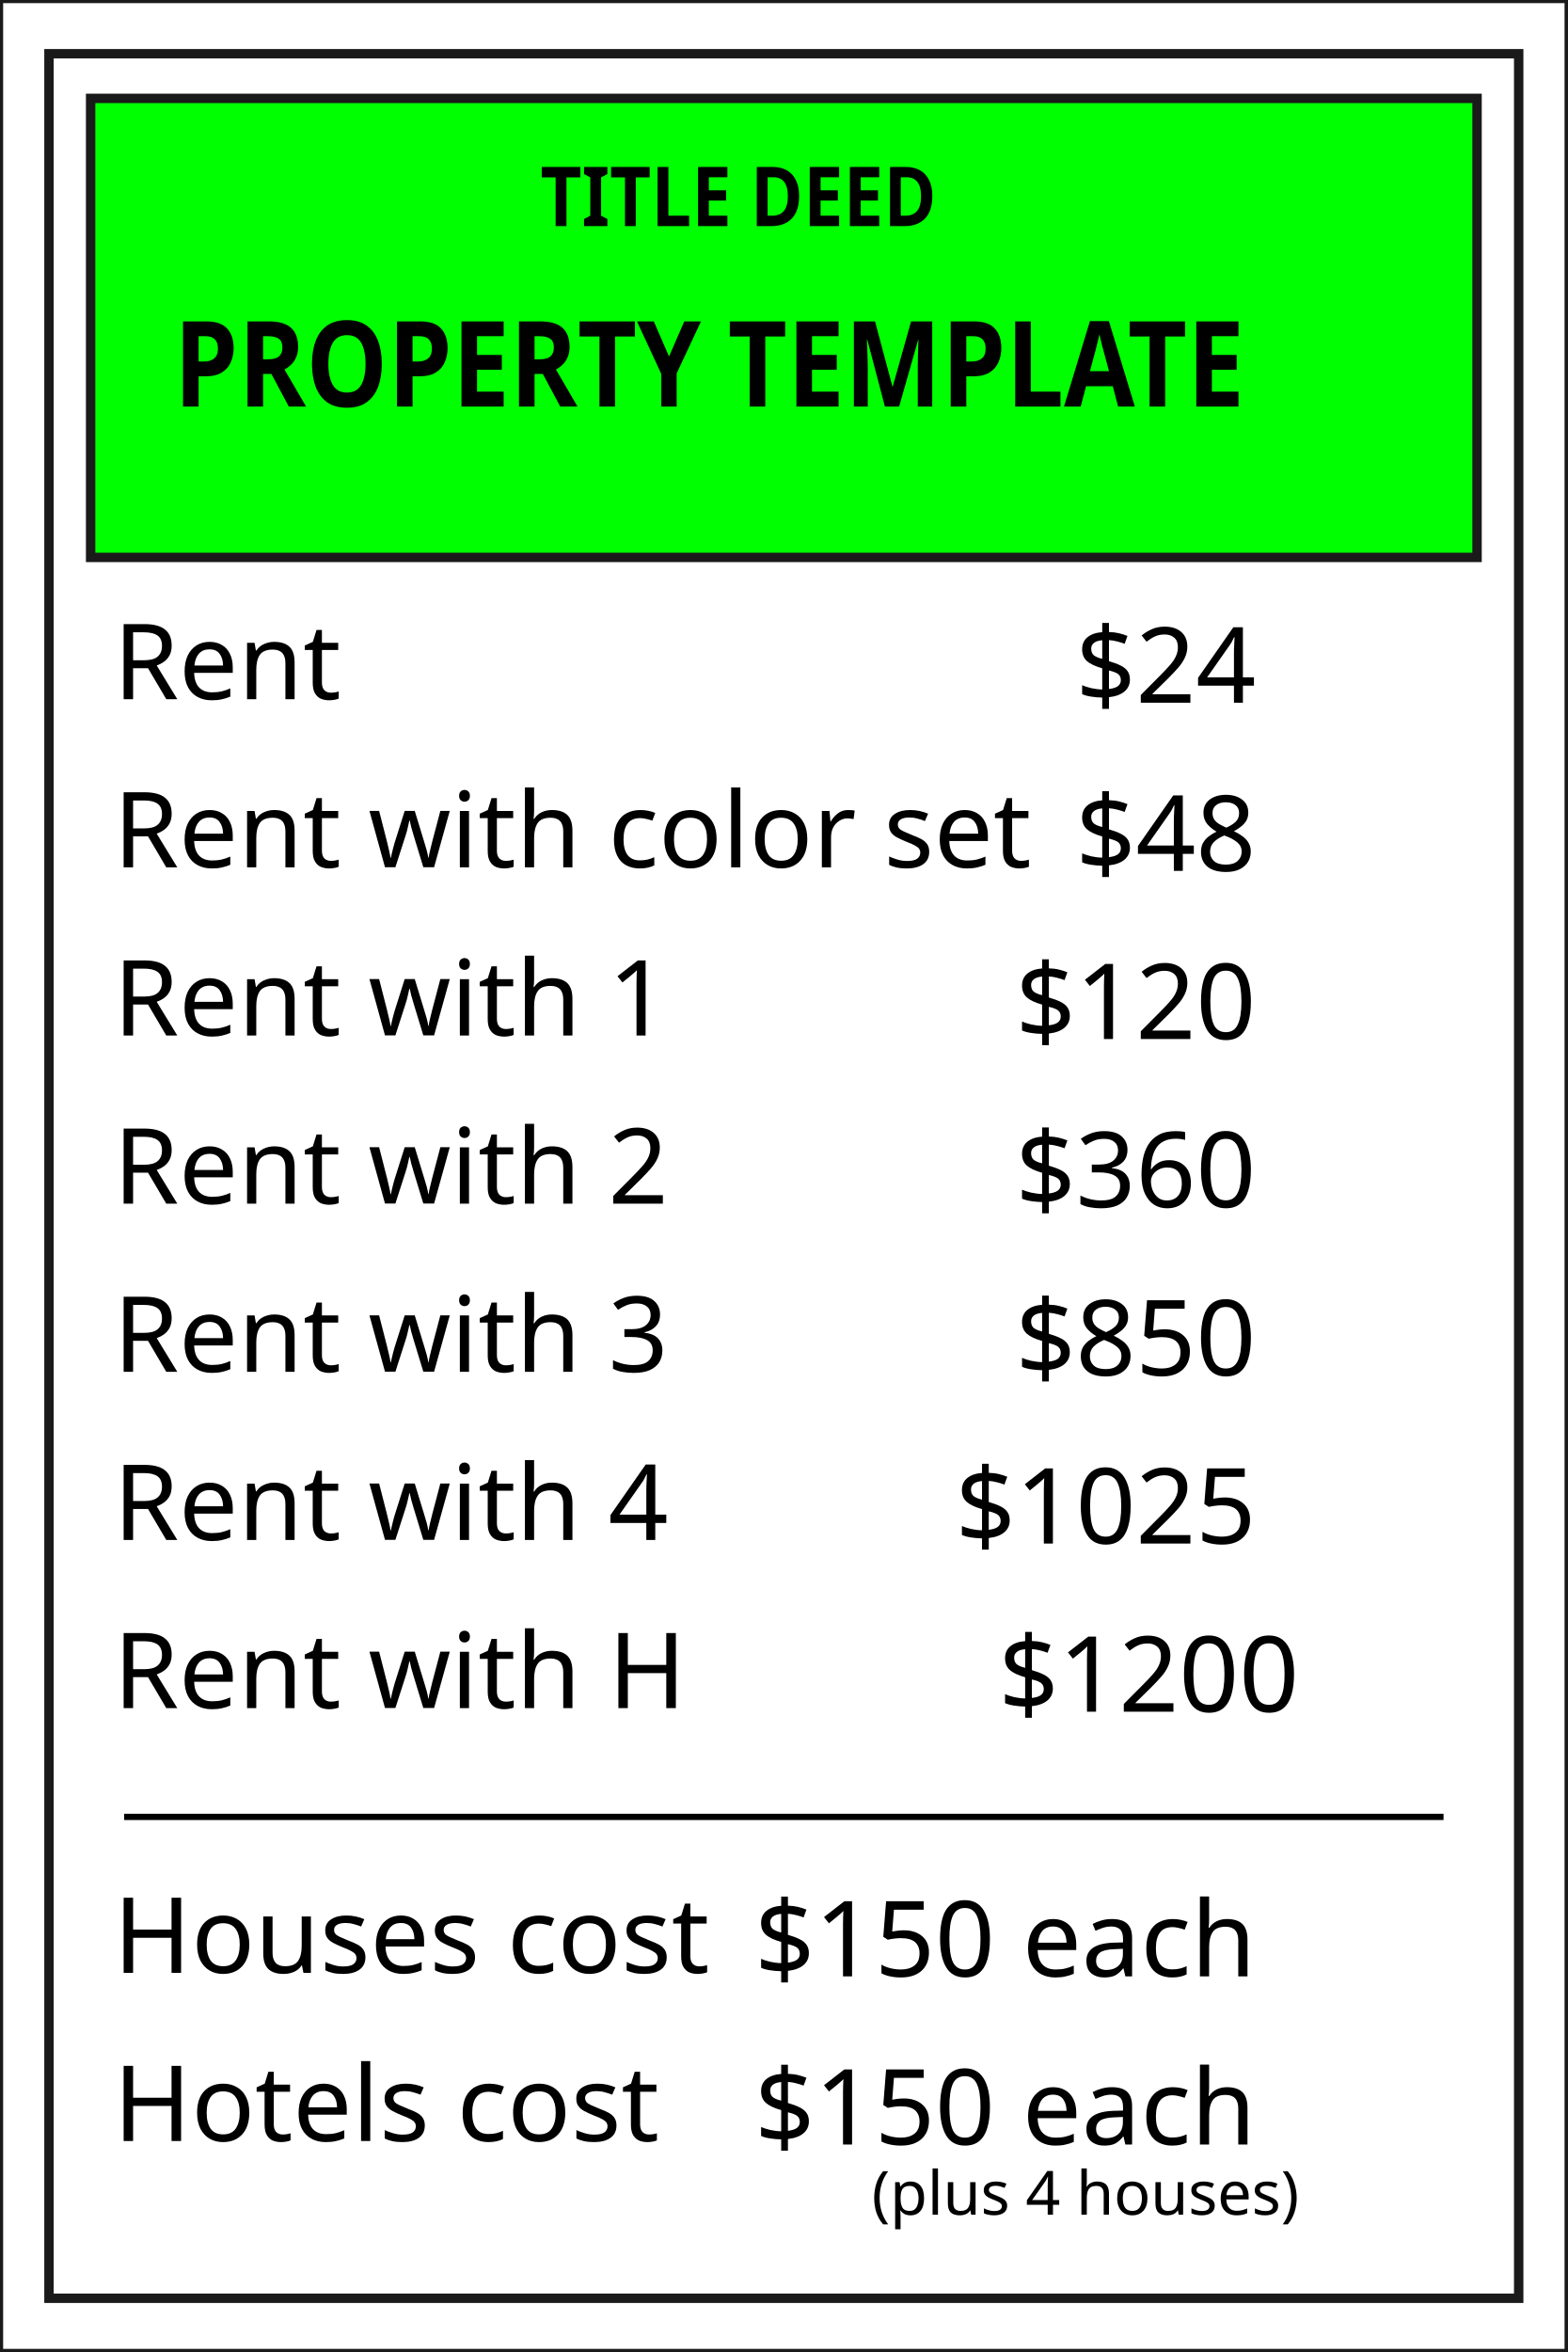
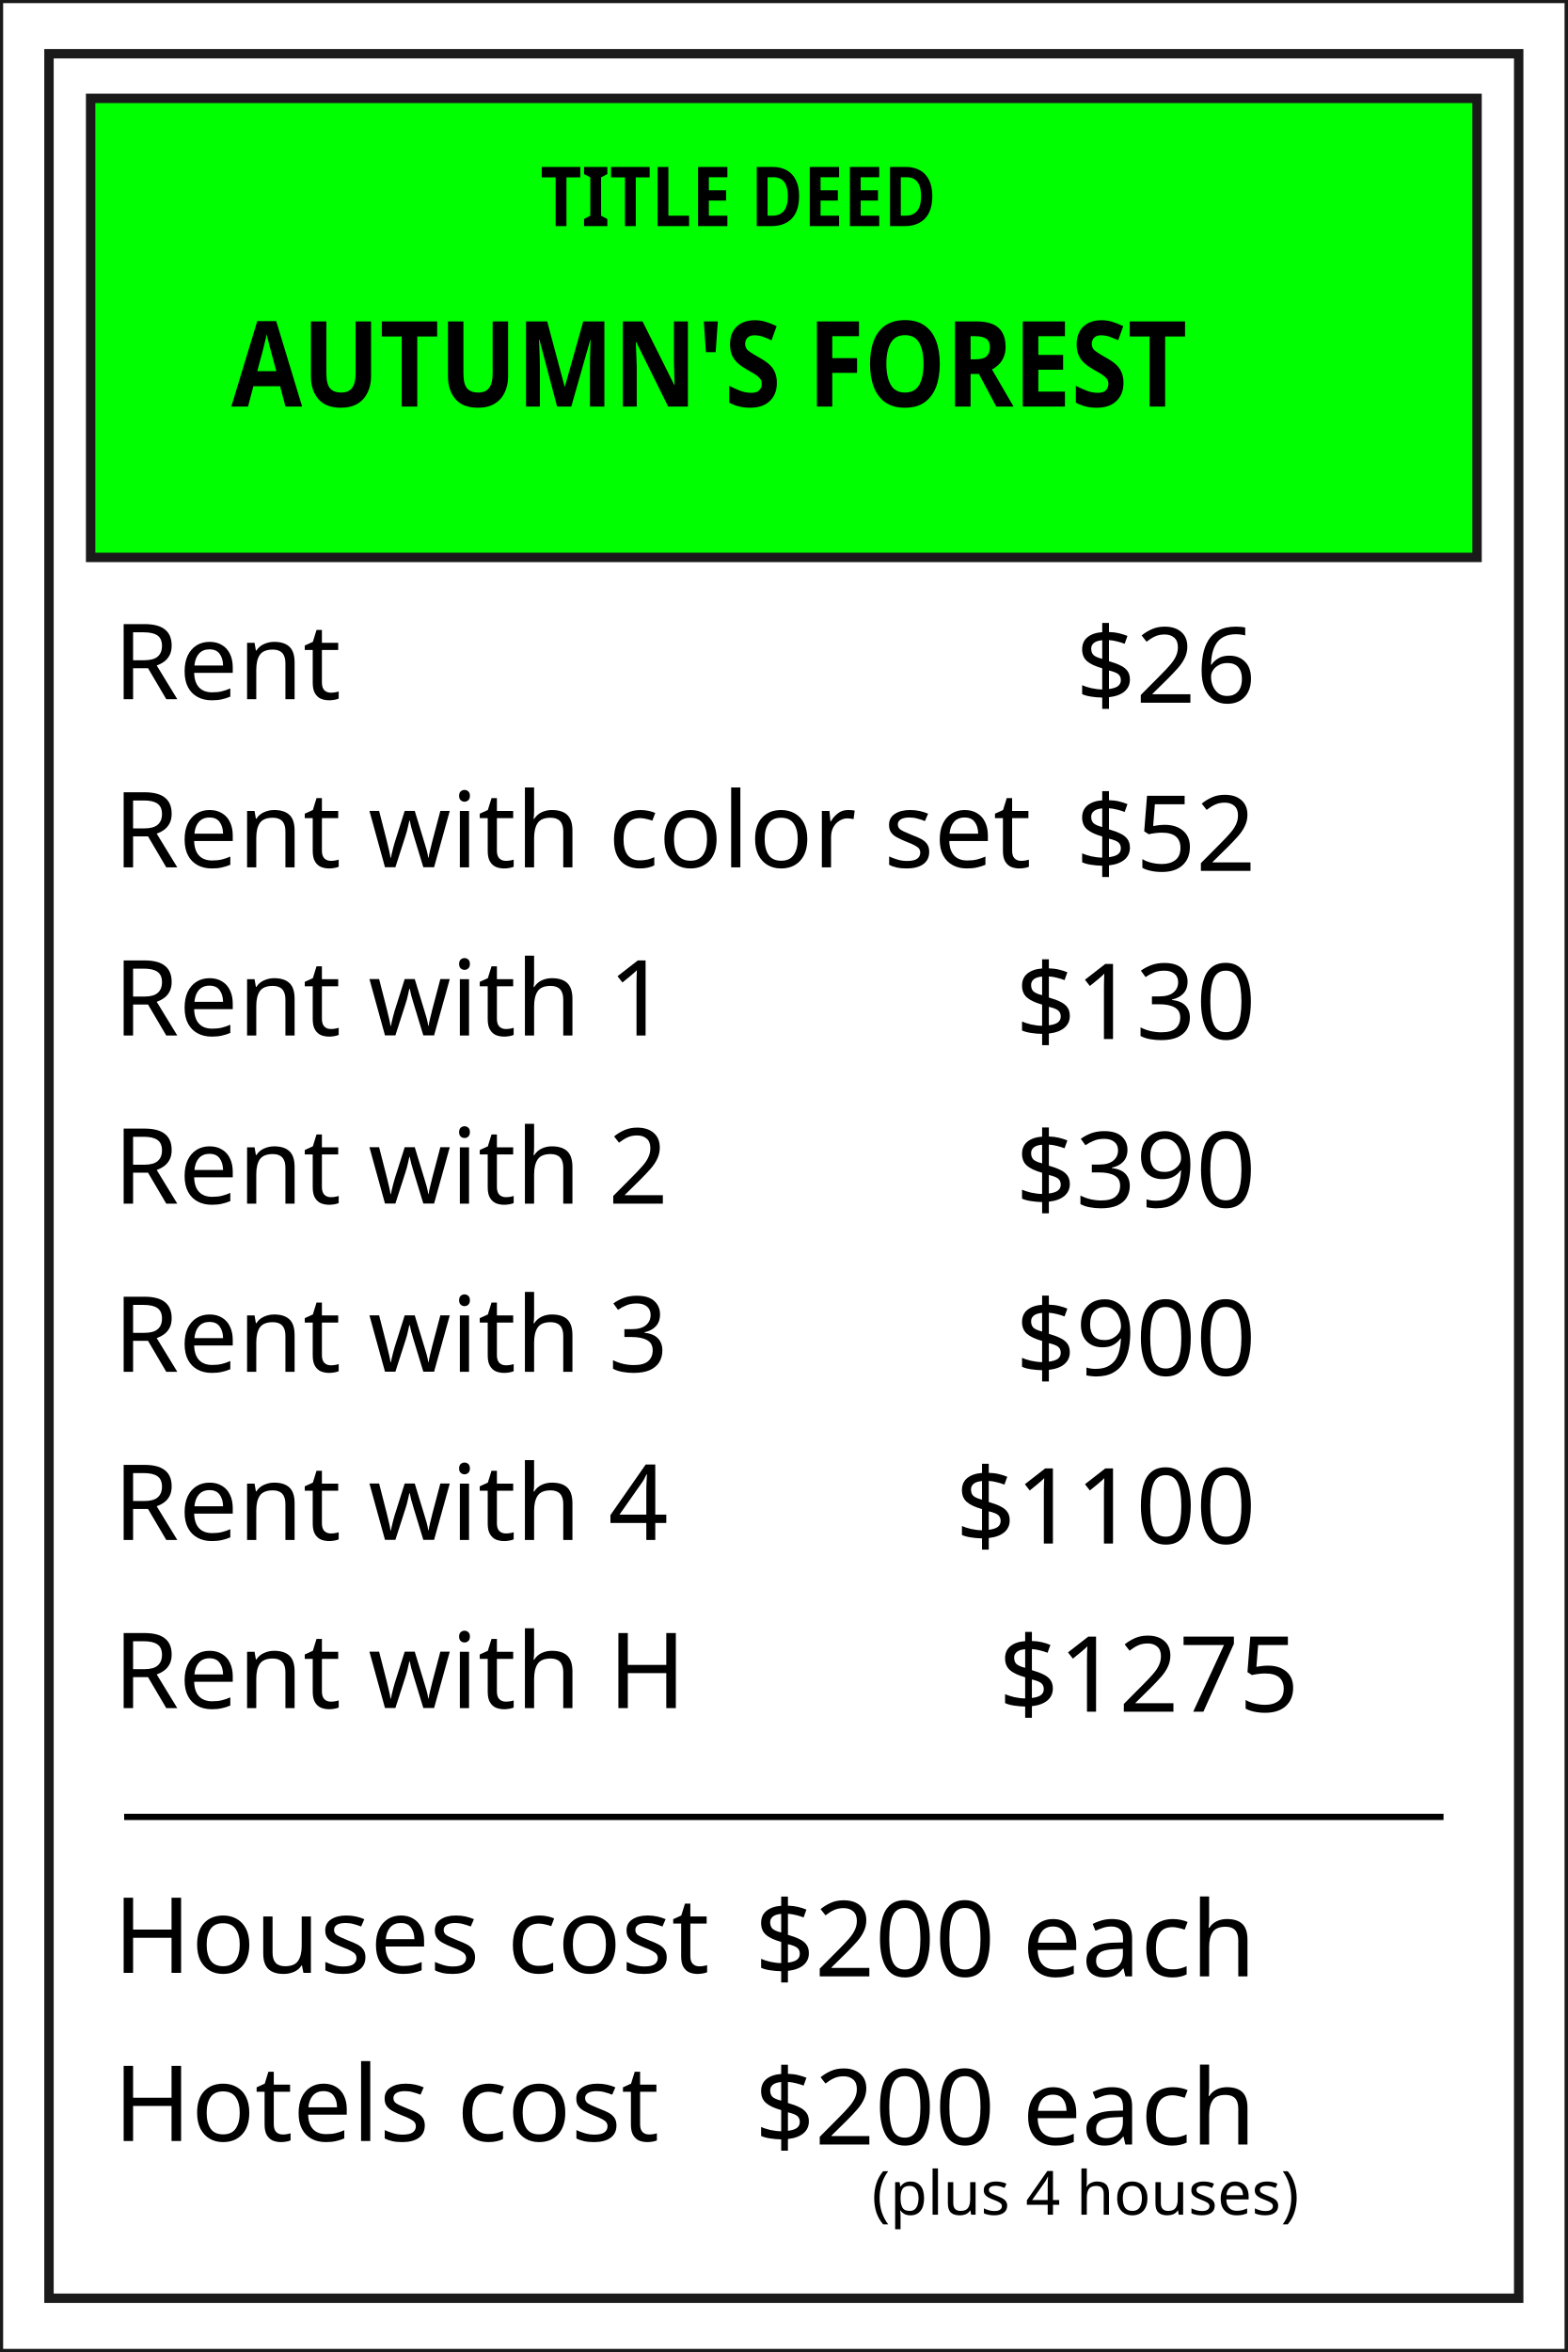
<svg xmlns="http://www.w3.org/2000/svg" width="200mm" height="300mm" viewBox="0 0 200 300" version="1.1" id="svg1">
  <defs id="defs1">
    <linearGradient id="swatch1">
      <stop style="stop-color:#ffff00;stop-opacity:1;" offset="0" id="stop1" />
    </linearGradient>
  </defs>
  <g id="layer1">
    <rect style="fill:#ffffff;stroke:#1a1a1a;stroke-width:0.8;paint-order:markers fill stroke" id="rect2" width="200" height="300" x="0" y="0" />
    <rect style="fill:none;stroke:#1a1a1a;stroke-width:1.2;stroke-dasharray:none;paint-order:stroke fill markers" id="rect1" width="187.501" height="286.291" x="6.249" y="6.854" />
    <rect style="fill:#00ff00;stroke:#1a1a1a;stroke-width:1.2;stroke-dasharray:none;paint-order:markers fill stroke;fill-opacity:1" id="rect1-3" width="176.875" height="58.551" x="11.562" y="12.548" />
    <g id="g17" transform="translate(0.9512508,3.604096)">
      <text xml:space="preserve" style="font-style:normal;font-weight:normal;font-size:10.583px;line-height:1.6;font-family:sans-serif;fill:#000000;fill-opacity:1;stroke:none;stroke-width:0.265" x="13.529" y="85.576" id="text1">
        <tspan id="tspan38" x="13.529" y="85.576" style="font-style:normal;font-variant:normal;font-weight:normal;font-stretch:normal;font-size:13.406px;line-height:1.6;font-family:Sans;-inkscape-font-specification:'Sans, Normal';font-variant-ligatures:normal;font-variant-caps:normal;font-variant-numeric:normal;font-variant-east-asian:normal">Rent</tspan>
        <tspan id="tspan39" x="13.529" y="107.025" style="font-style:normal;font-variant:normal;font-weight:normal;font-stretch:normal;font-size:13.406px;line-height:1.6;font-family:Sans;-inkscape-font-specification:'Sans, Normal';font-variant-ligatures:normal;font-variant-caps:normal;font-variant-numeric:normal;font-variant-east-asian:normal">Rent with color set</tspan>
        <tspan id="tspan40" x="13.529" y="128.474" style="font-style:normal;font-variant:normal;font-weight:normal;font-stretch:normal;font-size:13.406px;line-height:1.6;font-family:Sans;-inkscape-font-specification:'Sans, Normal';font-variant-ligatures:normal;font-variant-caps:normal;font-variant-numeric:normal;font-variant-east-asian:normal">Rent with 1</tspan>
        <tspan id="tspan41" x="13.529" y="149.923" style="font-style:normal;font-variant:normal;font-weight:normal;font-stretch:normal;font-size:13.406px;line-height:1.6;font-family:Sans;-inkscape-font-specification:'Sans, Normal';font-variant-ligatures:normal;font-variant-caps:normal;font-variant-numeric:normal;font-variant-east-asian:normal">Rent with 2</tspan>
        <tspan id="tspan42" x="13.529" y="171.372" style="font-style:normal;font-variant:normal;font-weight:normal;font-stretch:normal;font-size:13.406px;line-height:1.6;font-family:Sans;-inkscape-font-specification:'Sans, Normal';font-variant-ligatures:normal;font-variant-caps:normal;font-variant-numeric:normal;font-variant-east-asian:normal">Rent with 3</tspan>
        <tspan id="tspan43" x="13.529" y="192.821" style="font-style:normal;font-variant:normal;font-weight:normal;font-stretch:normal;font-size:13.406px;line-height:1.6;font-family:Sans;-inkscape-font-specification:'Sans, Normal';font-variant-ligatures:normal;font-variant-caps:normal;font-variant-numeric:normal;font-variant-east-asian:normal">Rent with 4</tspan>
        <tspan id="tspan44" x="13.529" y="214.27" style="font-style:normal;font-variant:normal;font-weight:normal;font-stretch:normal;font-size:13.406px;line-height:1.6;font-family:Sans;-inkscape-font-specification:'Sans, Normal';font-variant-ligatures:normal;font-variant-caps:normal;font-variant-numeric:normal;font-variant-east-asian:normal">Rent with H</tspan>
      </text>
      <text xml:space="preserve" style="font-style:normal;font-weight:normal;font-size:10.583px;line-height:1.6;font-family:sans-serif;text-align:end;text-anchor:end;fill:#000000;fill-opacity:1;stroke:none;stroke-width:0.265" x="184.047" y="86.026" id="text11">
-         <tspan id="tspan11" style="font-style:normal;font-variant:normal;font-weight:normal;font-stretch:normal;font-size:13.406px;line-height:1.6;font-family:Sans;-inkscape-font-specification:'Sans, Normal';font-variant-ligatures:normal;font-variant-caps:normal;font-variant-numeric:normal;font-variant-east-asian:normal;text-align:end;text-anchor:end;stroke-width:0.265" x="184.047" y="86.026">$24</tspan>
-         <tspan style="font-style:normal;font-variant:normal;font-weight:normal;font-stretch:normal;font-size:13.406px;line-height:1.6;font-family:Sans;-inkscape-font-specification:'Sans, Normal';font-variant-ligatures:normal;font-variant-caps:normal;font-variant-numeric:normal;font-variant-east-asian:normal;text-align:end;text-anchor:end;stroke-width:0.265" x="184.047" y="107.475" id="tspan12">$48</tspan>
-         <tspan style="font-style:normal;font-variant:normal;font-weight:normal;font-stretch:normal;font-size:13.406px;line-height:1.6;font-family:Sans;-inkscape-font-specification:'Sans, Normal';font-variant-ligatures:normal;font-variant-caps:normal;font-variant-numeric:normal;font-variant-east-asian:normal;text-align:end;text-anchor:end;stroke-width:0.265" x="184.047" y="128.924" id="tspan13">$120</tspan>
-         <tspan style="font-style:normal;font-variant:normal;font-weight:normal;font-stretch:normal;font-size:13.406px;line-height:1.6;font-family:Sans;-inkscape-font-specification:'Sans, Normal';font-variant-ligatures:normal;font-variant-caps:normal;font-variant-numeric:normal;font-variant-east-asian:normal;text-align:end;text-anchor:end;stroke-width:0.265" x="184.047" y="150.373" id="tspan14">$360</tspan>
-         <tspan style="font-style:normal;font-variant:normal;font-weight:normal;font-stretch:normal;font-size:13.406px;line-height:1.6;font-family:Sans;-inkscape-font-specification:'Sans, Normal';font-variant-ligatures:normal;font-variant-caps:normal;font-variant-numeric:normal;font-variant-east-asian:normal;text-align:end;text-anchor:end;stroke-width:0.265" x="184.047" y="171.822" id="tspan15">$850</tspan>
-         <tspan style="font-style:normal;font-variant:normal;font-weight:normal;font-stretch:normal;font-size:13.406px;line-height:1.6;font-family:Sans;-inkscape-font-specification:'Sans, Normal';font-variant-ligatures:normal;font-variant-caps:normal;font-variant-numeric:normal;font-variant-east-asian:normal;text-align:end;text-anchor:end;stroke-width:0.265" x="184.047" y="193.271" id="tspan16">$1025</tspan>
-         <tspan style="font-style:normal;font-variant:normal;font-weight:normal;font-stretch:normal;font-size:13.406px;line-height:1.6;font-family:Sans;-inkscape-font-specification:'Sans, Normal';font-variant-ligatures:normal;font-variant-caps:normal;font-variant-numeric:normal;font-variant-east-asian:normal;text-align:end;text-anchor:end;stroke-width:0.265" x="184.047" y="214.72" id="tspan17">$1200</tspan>
+         <tspan id="tspan11" style="font-style:normal;font-variant:normal;font-weight:normal;font-stretch:normal;font-size:13.406px;line-height:1.6;font-family:Sans;-inkscape-font-specification:'Sans, Normal';font-variant-ligatures:normal;font-variant-caps:normal;font-variant-numeric:normal;font-variant-east-asian:normal;text-align:end;text-anchor:end;stroke-width:0.265" x="184.047" y="86.026">$26</tspan>
+         <tspan style="font-style:normal;font-variant:normal;font-weight:normal;font-stretch:normal;font-size:13.406px;line-height:1.6;font-family:Sans;-inkscape-font-specification:'Sans, Normal';font-variant-ligatures:normal;font-variant-caps:normal;font-variant-numeric:normal;font-variant-east-asian:normal;text-align:end;text-anchor:end;stroke-width:0.265" x="184.047" y="107.475" id="tspan12">$52</tspan>
+         <tspan style="font-style:normal;font-variant:normal;font-weight:normal;font-stretch:normal;font-size:13.406px;line-height:1.6;font-family:Sans;-inkscape-font-specification:'Sans, Normal';font-variant-ligatures:normal;font-variant-caps:normal;font-variant-numeric:normal;font-variant-east-asian:normal;text-align:end;text-anchor:end;stroke-width:0.265" x="184.047" y="128.924" id="tspan13">$130</tspan>
+         <tspan style="font-style:normal;font-variant:normal;font-weight:normal;font-stretch:normal;font-size:13.406px;line-height:1.6;font-family:Sans;-inkscape-font-specification:'Sans, Normal';font-variant-ligatures:normal;font-variant-caps:normal;font-variant-numeric:normal;font-variant-east-asian:normal;text-align:end;text-anchor:end;stroke-width:0.265" x="184.047" y="150.373" id="tspan14">$390</tspan>
+         <tspan style="font-style:normal;font-variant:normal;font-weight:normal;font-stretch:normal;font-size:13.406px;line-height:1.6;font-family:Sans;-inkscape-font-specification:'Sans, Normal';font-variant-ligatures:normal;font-variant-caps:normal;font-variant-numeric:normal;font-variant-east-asian:normal;text-align:end;text-anchor:end;stroke-width:0.265" x="184.047" y="171.822" id="tspan15">$900</tspan>
+         <tspan style="font-style:normal;font-variant:normal;font-weight:normal;font-stretch:normal;font-size:13.406px;line-height:1.6;font-family:Sans;-inkscape-font-specification:'Sans, Normal';font-variant-ligatures:normal;font-variant-caps:normal;font-variant-numeric:normal;font-variant-east-asian:normal;text-align:end;text-anchor:end;stroke-width:0.265" x="184.047" y="193.271" id="tspan16">$1100</tspan>
+         <tspan style="font-style:normal;font-variant:normal;font-weight:normal;font-stretch:normal;font-size:13.406px;line-height:1.6;font-family:Sans;-inkscape-font-specification:'Sans, Normal';font-variant-ligatures:normal;font-variant-caps:normal;font-variant-numeric:normal;font-variant-east-asian:normal;text-align:end;text-anchor:end;stroke-width:0.265" x="184.047" y="214.72" id="tspan17">$1275</tspan>
      </text>
    </g>
    <g id="g17-3" transform="translate(0.9512508,166.0587)">
      <text xml:space="preserve" style="font-style:normal;font-variant:normal;font-weight:normal;font-stretch:normal;font-size:13.406px;line-height:1.6;font-family:sans-serif;-inkscape-font-specification:'sans-serif, Normal';font-variant-ligatures:normal;font-variant-caps:normal;font-variant-numeric:normal;font-variant-east-asian:normal;fill:#000000;fill-opacity:1;stroke:none;stroke-width:0.265" x="13.529" y="85.576" id="text1-8">
        <tspan id="tspan1-1" style="font-style:normal;font-variant:normal;font-weight:normal;font-stretch:normal;font-size:13.406px;line-height:1.6;font-family:sans-serif;-inkscape-font-specification:'sans-serif, Normal';font-variant-ligatures:normal;font-variant-caps:normal;font-variant-numeric:normal;font-variant-east-asian:normal;stroke-width:0.265" x="13.529" y="85.576">Houses cost</tspan>
        <tspan style="font-style:normal;font-variant:normal;font-weight:normal;font-stretch:normal;font-size:13.406px;line-height:1.6;font-family:sans-serif;-inkscape-font-specification:'sans-serif, Normal';font-variant-ligatures:normal;font-variant-caps:normal;font-variant-numeric:normal;font-variant-east-asian:normal;stroke-width:0.265" x="13.529" y="107.025" id="tspan8-4">Hotels cost</tspan>
      </text>
      <text xml:space="preserve" style="font-style:normal;font-weight:normal;font-size:10.583px;line-height:0;font-family:sans-serif;text-align:end;text-anchor:end;fill:#000000;fill-opacity:1;stroke:none;stroke-width:0.265" x="184.047" y="86.026" id="text11-9">
-         <tspan style="font-style:normal;font-variant:normal;font-weight:normal;font-stretch:normal;font-size:13.406px;line-height:1.6;font-family:Sans;-inkscape-font-specification:'Sans, Normal';font-variant-ligatures:normal;font-variant-caps:normal;font-variant-numeric:normal;font-variant-east-asian:normal;text-align:end;text-anchor:end;stroke-width:0.265" id="tspan47" x="184.047" y="86.026">$150 each</tspan>
-         <tspan style="font-style:normal;font-variant:normal;font-weight:normal;font-stretch:normal;font-size:13.406px;line-height:1.6;font-family:Sans;-inkscape-font-specification:'Sans, Normal';font-variant-ligatures:normal;font-variant-caps:normal;font-variant-numeric:normal;font-variant-east-asian:normal;text-align:end;text-anchor:end;stroke-width:0.265" id="tspan48" x="184.047" y="107.475">$150 each</tspan>
+         <tspan style="font-style:normal;font-variant:normal;font-weight:normal;font-stretch:normal;font-size:13.406px;line-height:1.6;font-family:Sans;-inkscape-font-specification:'Sans, Normal';font-variant-ligatures:normal;font-variant-caps:normal;font-variant-numeric:normal;font-variant-east-asian:normal;text-align:end;text-anchor:end;stroke-width:0.265" id="tspan47" x="184.047" y="86.026">$200 each</tspan>
+         <tspan style="font-style:normal;font-variant:normal;font-weight:normal;font-stretch:normal;font-size:13.406px;line-height:1.6;font-family:Sans;-inkscape-font-specification:'Sans, Normal';font-variant-ligatures:normal;font-variant-caps:normal;font-variant-numeric:normal;font-variant-east-asian:normal;text-align:end;text-anchor:end;stroke-width:0.265" id="tspan48" x="184.047" y="107.475">$200 each</tspan>
        <tspan style="font-size:7.761px;line-height:1.25;text-align:end;letter-spacing:0px;text-anchor:end;stroke-width:0.265" x="184.047" y="121.428" id="tspan23" dy="-5">(plus 4 houses)</tspan>
      </text>
    </g>
    <path style="fill:none;stroke:#000000;stroke-width:0.8;stroke-linecap:butt;stroke-linejoin:miter;stroke-dasharray:none;stroke-opacity:1" d="M 15.84,231.747 H 184.16" id="path23" />
    <text xml:space="preserve" style="font-style:normal;font-variant:normal;font-weight:normal;font-stretch:normal;font-size:9.834px;font-family:sans-serif;-inkscape-font-specification:'sans-serif, ';font-variant-ligatures:normal;font-variant-caps:normal;font-variant-numeric:normal;font-variant-east-asian:normal;fill:#000000;fill-opacity:1;stroke:none;stroke-width:0.246" x="107.771" y="26.802" id="text49" transform="scale(0.9291767,1.076222)">
      <tspan id="tspan49" style="font-style:normal;font-variant:normal;font-weight:bold;font-stretch:normal;font-size:9.834px;font-family:Sans;-inkscape-font-specification:'Sans, Bold';font-variant-ligatures:normal;font-variant-caps:normal;font-variant-numeric:normal;font-variant-east-asian:normal;text-align:center;text-anchor:middle;stroke-width:0.246" x="107.771" y="26.802">TITLE DEED</tspan>
    </text>
    <text xml:space="preserve" style="font-style:normal;font-weight:normal;font-size:14.111px;font-family:sans-serif;fill:#000000;fill-opacity:1;stroke:none;stroke-width:0.246" x="106.648" y="48.133" id="text50" transform="scale(0.9282208,1.07733)">
-       <tspan id="tspan50" style="font-weight:bold;font-size:14.111px;text-align:center;text-anchor:middle;stroke-width:0.246" x="106.648" y="48.133">PROPERTY TEMPLATE</tspan>
+       <tspan id="tspan50" style="font-weight:bold;font-size:14.111px;text-align:center;text-anchor:middle;stroke-width:0.246" x="106.648" y="48.133">AUTUMN'S FOREST</tspan>
    </text>
  </g>
</svg>
